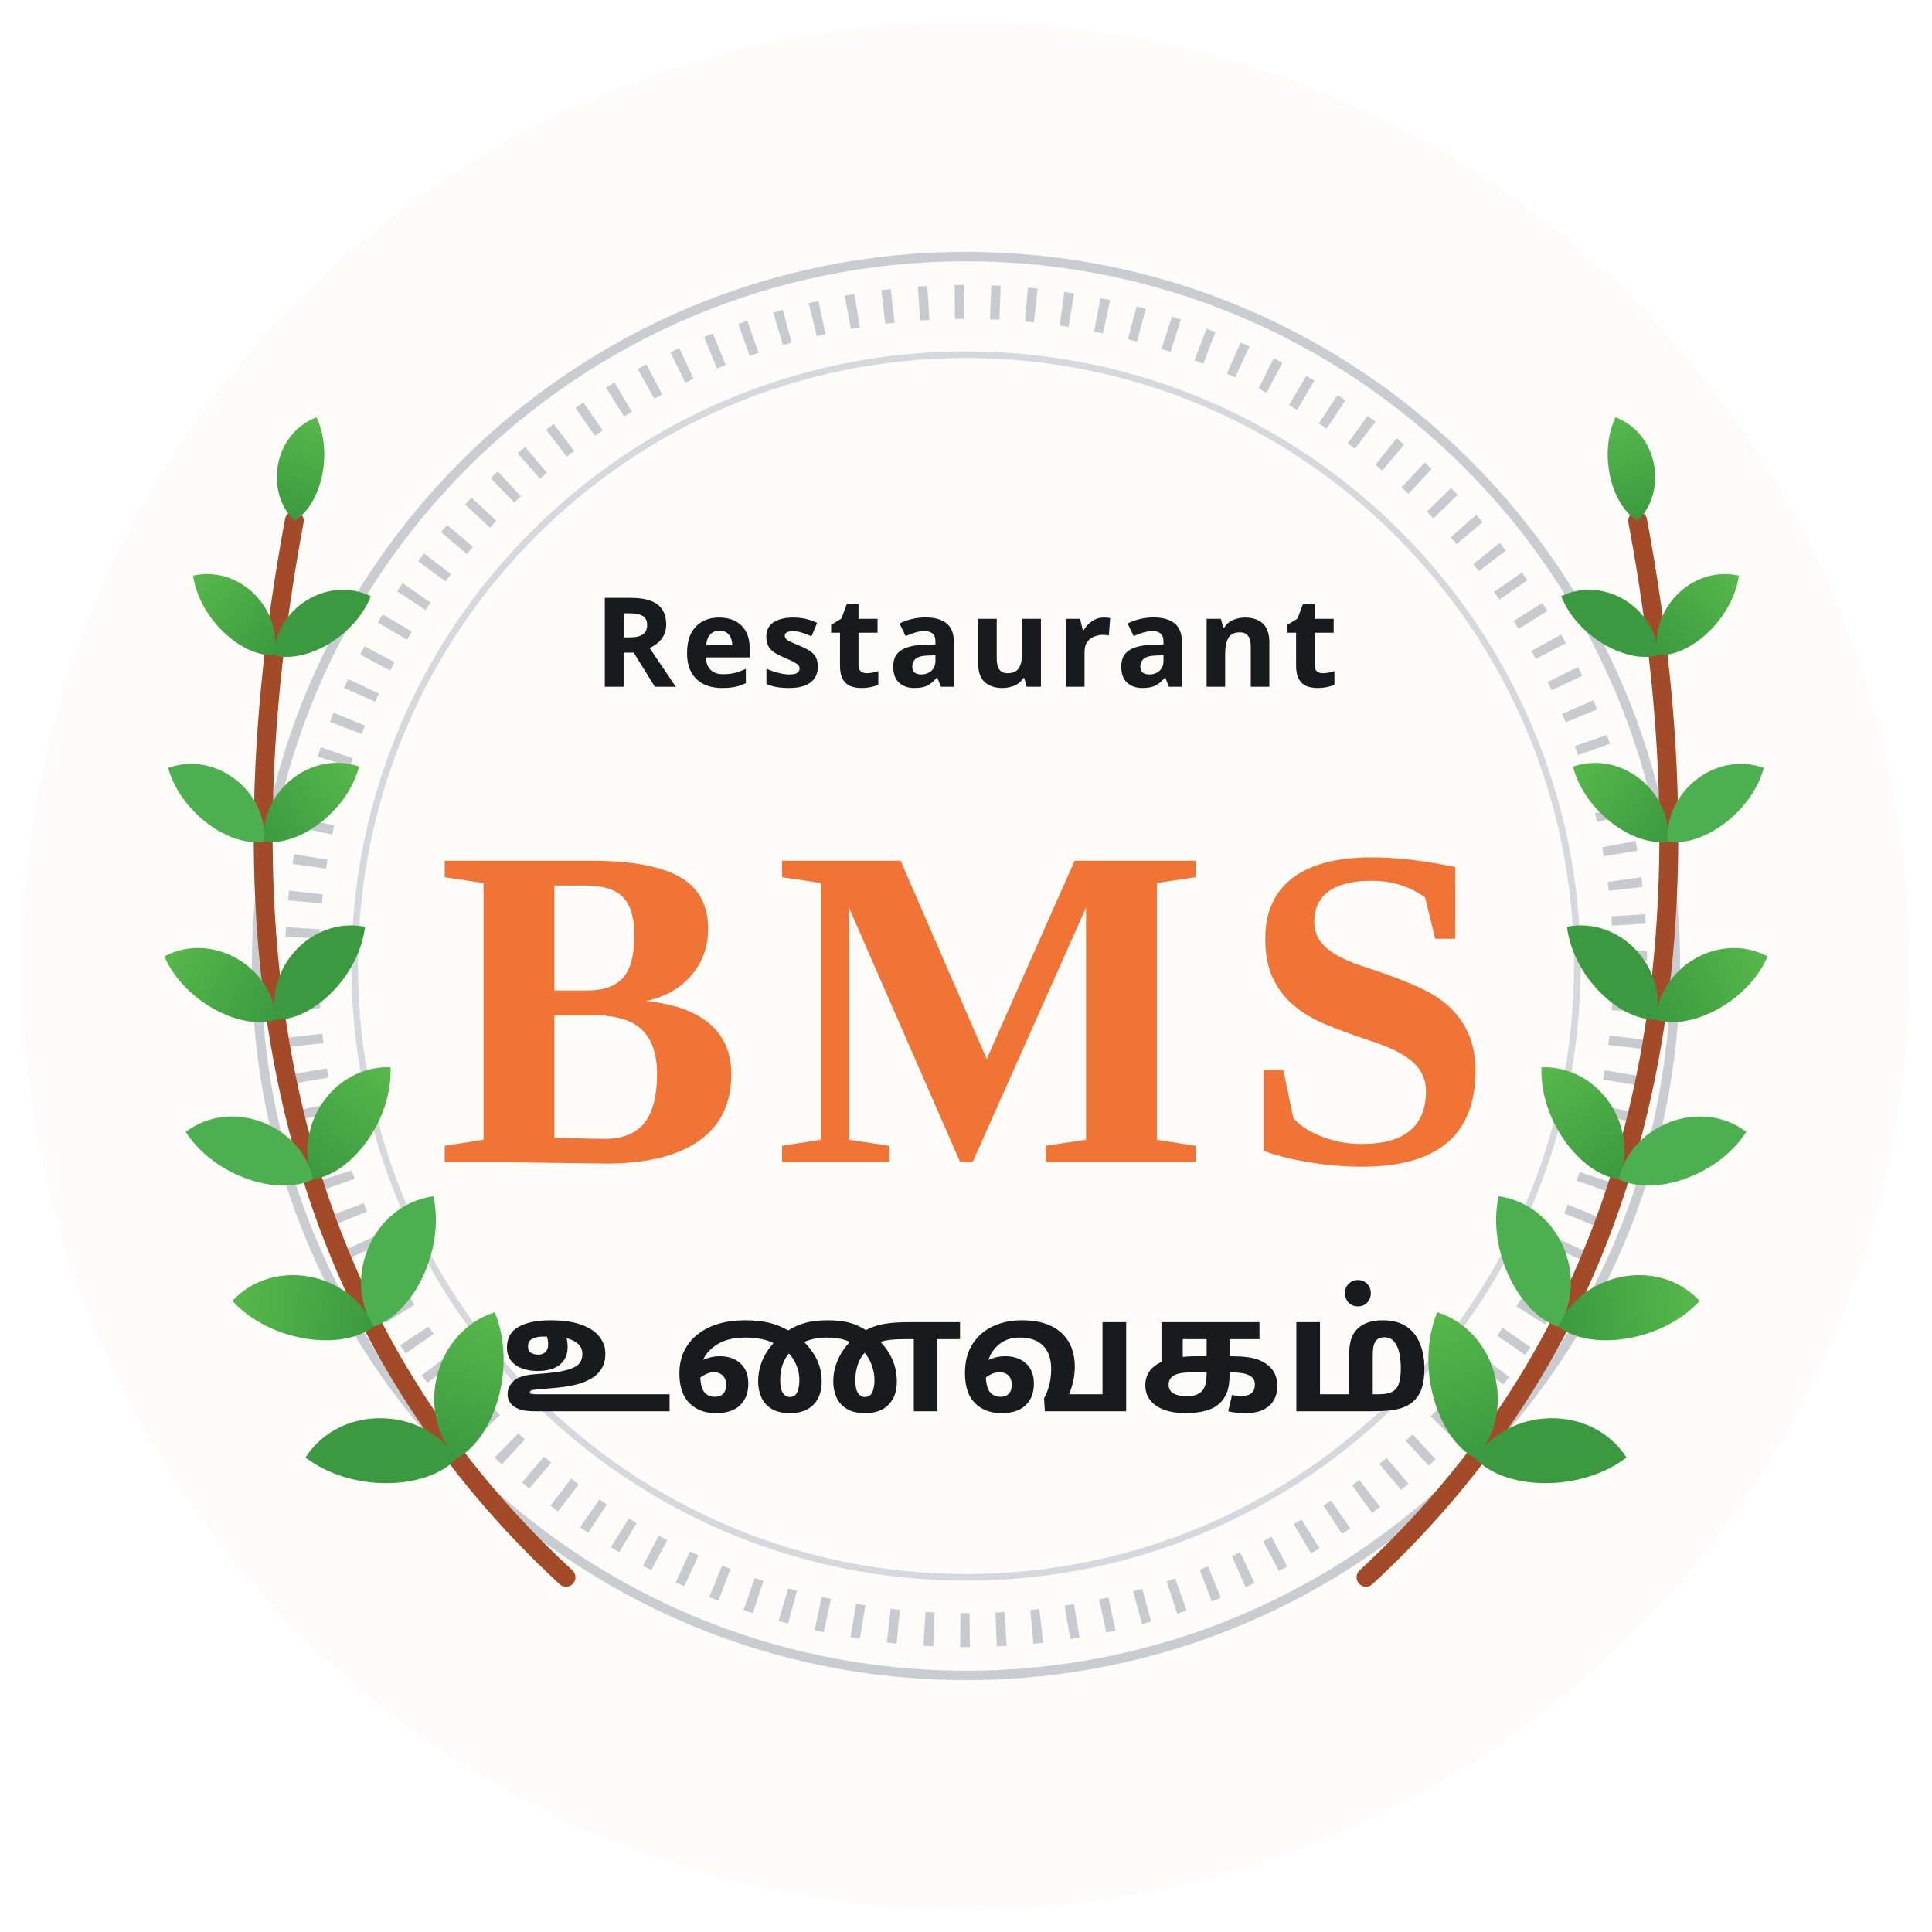
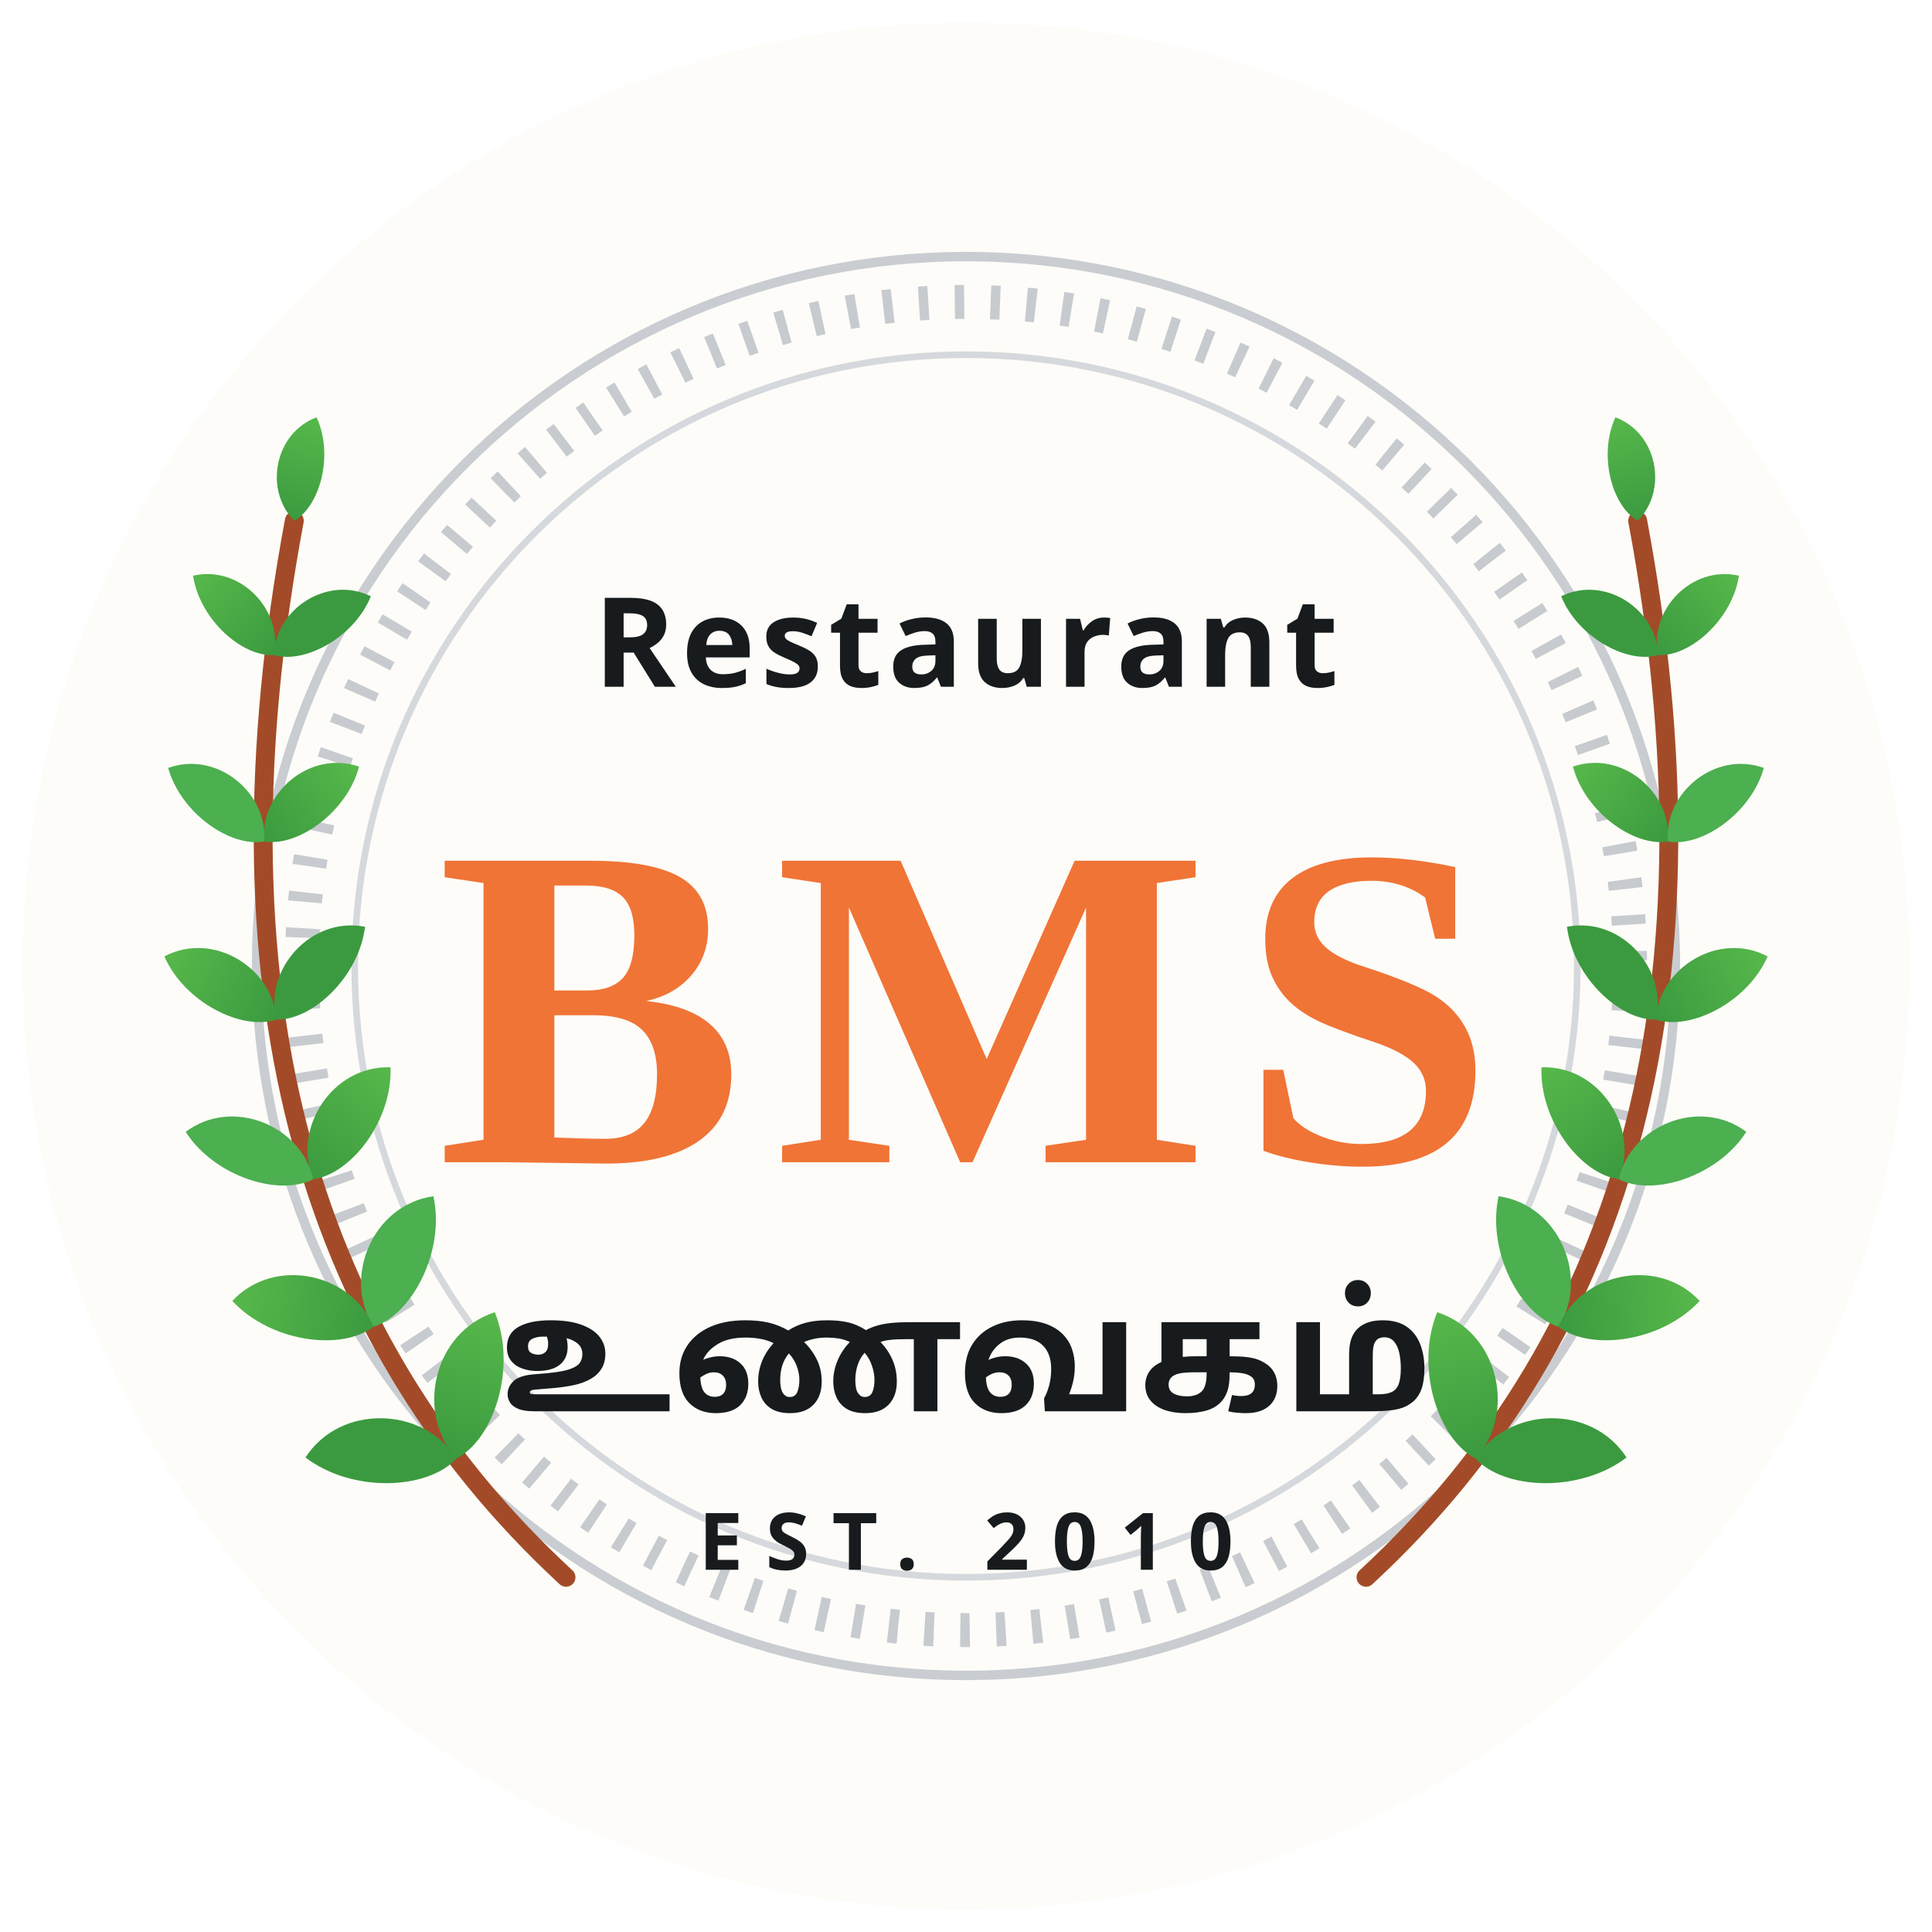
<svg xmlns="http://www.w3.org/2000/svg" viewBox="0 0 512 512" role="img" aria-label="Restaurant BMS logo">
  <defs>
    <path id="leaf" d="M0 0 C 8 -14, 30 -16, 40 -2 C 28 8, 8 8, 0 0 Z" />
    <linearGradient id="leafFill" x1="0" y1="0" x2="1" y2="0">
      <stop offset="0" stop-color="#3b9a3f" />
      <stop offset="1" stop-color="#57b84b" />
    </linearGradient>
  </defs>
  <circle cx="256" cy="256" r="250" fill="#fdfcf8" />
  <g fill="none" id="plate">
    <circle id="ring1" cx="256" cy="256" r="188" stroke="#c9cdd2" stroke-width="2.5" pathLength="1" />
    <circle id="ring2" cx="256" cy="256" r="176" stroke="#b6bbc2" stroke-width="9" stroke-dasharray="2.5 7" opacity="0.75" pathLength="1" />
    <circle id="ring3" cx="256" cy="256" r="162" stroke="#d5d8dc" stroke-width="1.75" pathLength="1" />
  </g>
  <g id="branchL">
    <path class="stem" d="M150 418 Q 44 320 78 138" fill="none" stroke="#a34b28" stroke-width="5" stroke-linecap="round" pathLength="1" />
    <g class="leaf-g" style="--i:0">
      <g transform="translate(121 386.5) rotate(-72.5)">
        <use href="#leaf" fill="url(#leafFill)" />
      </g>
    </g>
    <g class="leaf-g" style="--i:1">
      <g transform="translate(121 386.5) rotate(-182.5) scale(1 -1)">
        <use href="#leaf" fill="#3b9a3f" />
      </g>
    </g>
    <g class="leaf-g" style="--i:2">
      <g transform="translate(99 351.6) rotate(-62.5) scale(0.95)">
        <use href="#leaf" fill="#4caf50" />
      </g>
    </g>
    <g class="leaf-g" style="--i:3">
      <g transform="translate(99 351.6) rotate(-172.5) scale(0.95 -0.95)">
        <use href="#leaf" fill="url(#leafFill)" />
      </g>
    </g>
    <g class="leaf-g" style="--i:4">
      <g transform="translate(83 312.5) rotate(-52.5) scale(0.9)">
        <use href="#leaf" fill="url(#leafFill)" />
      </g>
    </g>
    <g class="leaf-g" style="--i:5">
      <g transform="translate(83 312.5) rotate(-162.5) scale(0.9 -0.9)">
        <use href="#leaf" fill="#4caf50" />
      </g>
    </g>
    <g class="leaf-g" style="--i:6">
      <g transform="translate(73.2 270.2) rotate(-43.4) scale(0.85)">
        <use href="#leaf" fill="#3b9a3f" />
      </g>
    </g>
    <g class="leaf-g" style="--i:7">
      <g transform="translate(73.2 270.2) rotate(-153.4) scale(0.85 -0.85)">
        <use href="#leaf" fill="url(#leafFill)" />
      </g>
    </g>
    <g class="leaf-g" style="--i:8">
      <g transform="translate(70 223) rotate(-35.4) scale(0.8)">
        <use href="#leaf" fill="url(#leafFill)" />
      </g>
    </g>
    <g class="leaf-g" style="--i:9">
      <g transform="translate(70 223) rotate(-145.4) scale(0.8 -0.8)">
        <use href="#leaf" fill="#4caf50" />
      </g>
    </g>
    <g class="leaf-g" style="--i:10">
      <g transform="translate(72.6 173.6) rotate(-28.4) scale(0.75)">
        <use href="#leaf" fill="#3b9a3f" />
      </g>
    </g>
    <g class="leaf-g" style="--i:11">
      <g transform="translate(72.6 173.6) rotate(-138.4) scale(0.75 -0.75)">
        <use href="#leaf" fill="url(#leafFill)" />
      </g>
    </g>
    <g class="leaf-g" style="--i:12">
      <g transform="translate(78 138) rotate(-75) scale(0.7)">
        <use href="#leaf" fill="url(#leafFill)" />
      </g>
    </g>
  </g>
  <use id="branchR" href="#branchL" transform="translate(512 0) scale(-1 1)" />
  <text id="txtRestaurant" x="256" y="182" text-anchor="middle" font-family="'Clash Display','Avenir Next',system-ui,sans-serif" font-weight="600" font-size="33" letter-spacing="1.5" fill="#171b1d">Restaurant</text>
  <text id="txtBMS" x="256" y="308" text-anchor="middle" font-family="Georgia,'Times New Roman',serif" font-weight="700" font-size="122" letter-spacing="8" fill="#f07436">BMS</text>
  <text id="txtTamil" x="256" y="374" text-anchor="middle" font-family="'Tamil MN','InaiMathi','Noto Sans Tamil','Nirmala UI',sans-serif" font-weight="700" font-size="42" fill="#171b1d">உணவகம்</text>
+   <text id="txtEst" x="256" y="416" text-anchor="middle" font-family="'Satoshi','Avenir Next',system-ui,sans-serif" font-weight="700" font-size="21" letter-spacing="6" fill="#171b1d">EST. 2010</text>
</svg>
